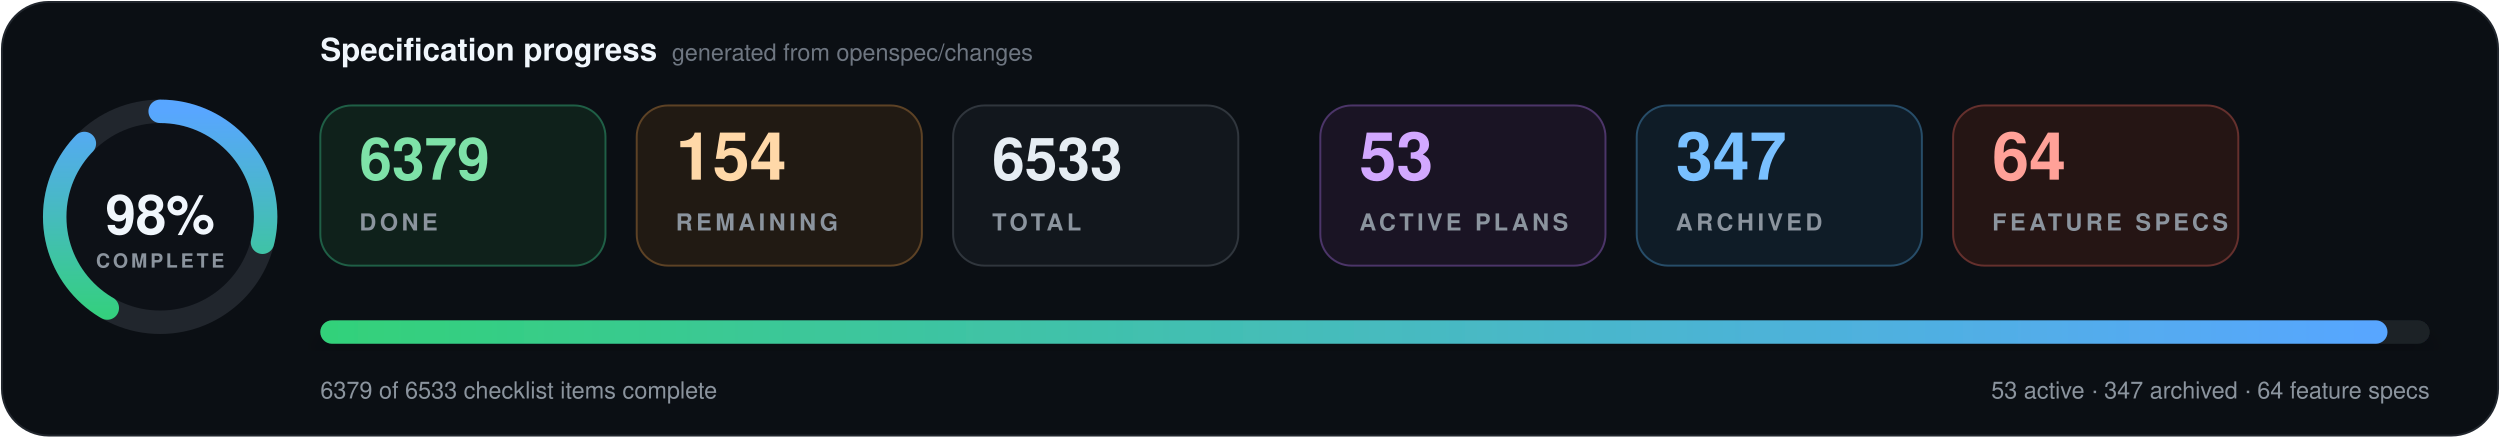
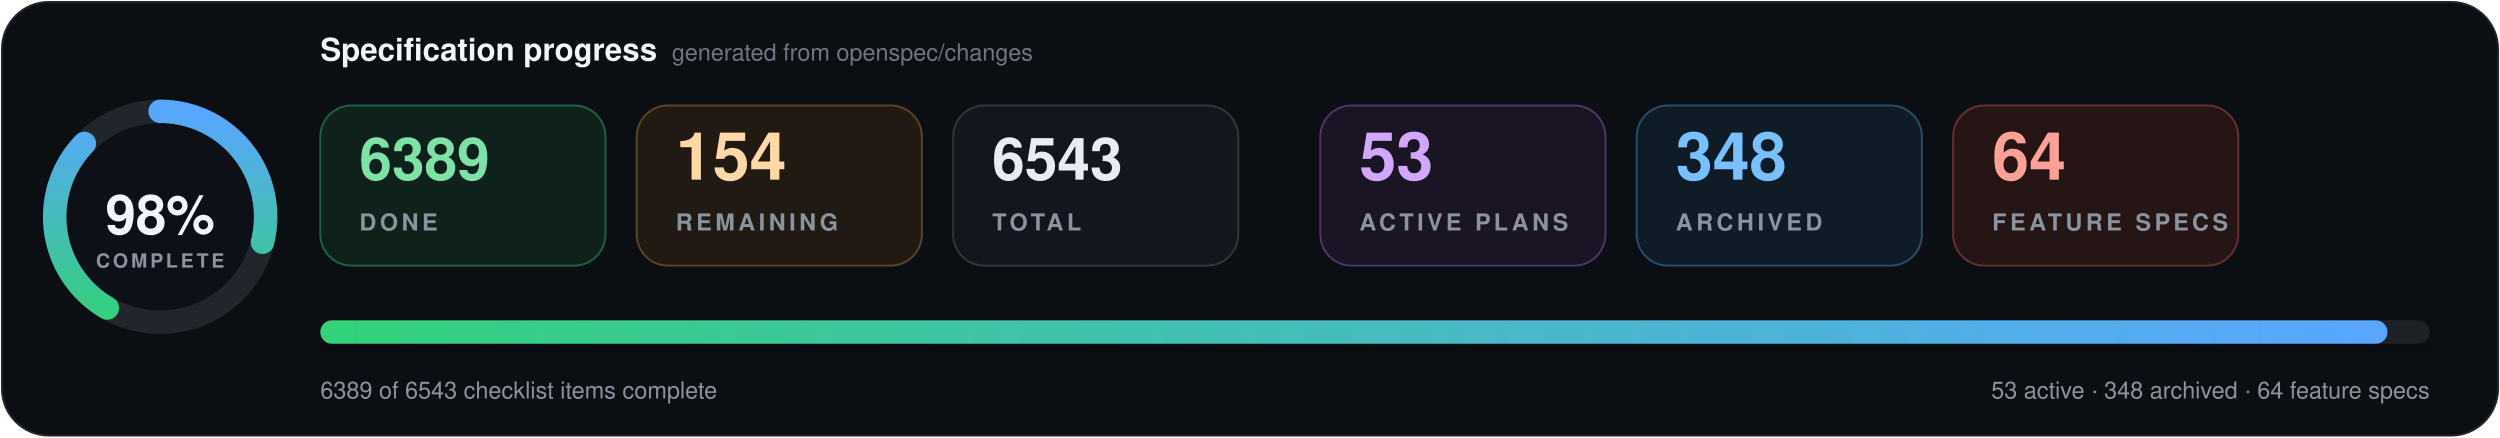
- <svg xmlns="http://www.w3.org/2000/svg" data-cache-version="1795713444" width="1280" height="224" viewBox="0 0 1280 224" role="img" aria-labelledby="title description" font-family="system-ui, -apple-system, BlinkMacSystemFont, 'Segoe UI', Helvetica, Arial, sans-serif" font-variant-numeric="tabular-nums">
+ <svg xmlns="http://www.w3.org/2000/svg" data-cache-version="1795726128" width="1280" height="224" viewBox="0 0 1280 224" role="img" aria-labelledby="title description" font-family="system-ui, -apple-system, BlinkMacSystemFont, 'Segoe UI', Helvetica, Arial, sans-serif" font-variant-numeric="tabular-nums">
  <defs>
    <linearGradient id="progress" x1="0" x2="1">
      <stop offset="0" stop-color="#33d17a" />
      <stop offset="1" stop-color="#58a6ff" />
    </linearGradient>
    <filter id="shadow" x="-10%" y="-20%" width="120%" height="150%">
      <feDropShadow dx="0" dy="7" stdDeviation="9" flood-color="#000" flood-opacity=".28" />
    </filter>
  </defs>
  <rect x="1" y="1" width="1278" height="222" rx="24" fill="#0b0f14" stroke="#21262d" />
  <g transform="translate(82 111)">
    <circle r="54" fill="#0d1117" stroke="#21262d" stroke-width="12" />
    <circle r="54" fill="none" stroke="url(#progress)" stroke-width="12" stroke-linecap="round" pathLength="100" stroke-dasharray="98 100" transform="rotate(-90)" />
    <text y="-1" text-anchor="middle" dominant-baseline="middle" fill="#f0f6fc" font-size="28" font-weight="800">98%</text>
    <text y="26" text-anchor="middle" fill="#8b949e" font-size="10" font-weight="700" letter-spacing="1.5">COMPLETE</text>
  </g>
  <text x="164" y="31" fill="#f0f6fc" font-size="16" font-weight="750">Specification progress</text>
  <text x="344" y="31" fill="#6e7681" font-size="12">generated from openspec/changes</text>
  <g transform="translate(164 54)">
    <rect width="146" height="82" rx="16" fill="#0f211b" stroke="#1f5f46" />
-     <text x="20" y="38" fill="#7ee2a8" font-size="30" font-weight="750">6379</text>
+     <text x="20" y="38" fill="#7ee2a8" font-size="30" font-weight="750">6389</text>
    <text x="20" y="64" fill="#8b949e" font-size="12" font-weight="700" letter-spacing="1.8">DONE</text>
  </g>
  <g transform="translate(326 54)">
    <rect width="146" height="82" rx="16" fill="#211a13" stroke="#5d4225" />
    <text x="20" y="38" fill="#ffd8a8" font-size="34" font-weight="750">154</text>
    <text x="20" y="64" fill="#8b949e" font-size="12" font-weight="700" letter-spacing="1.8">REMAINING</text>
  </g>
  <g transform="translate(488 54)">
    <rect width="146" height="82" rx="16" fill="#12171d" stroke="#30363d" />
-     <text x="20" y="38" fill="#e6edf3" font-size="30" font-weight="750">6533</text>
+     <text x="20" y="38" fill="#e6edf3" font-size="30" font-weight="750">6543</text>
    <text x="20" y="64" fill="#8b949e" font-size="12" font-weight="700" letter-spacing="1.8">TOTAL</text>
  </g>
  <g transform="translate(676 54)">
    <rect width="146" height="82" rx="16" fill="#1a1424" stroke="#4c3569" />
    <text x="20" y="38" fill="#d2a8ff" font-size="34" font-weight="750">53</text>
    <text x="20" y="64" fill="#8b949e" font-size="12" font-weight="700" letter-spacing="1.8">ACTIVE PLANS</text>
  </g>
  <g transform="translate(838 54)">
    <rect width="146" height="82" rx="16" fill="#0f1c27" stroke="#274d69" />
-     <text x="20" y="38" fill="#79c0ff" font-size="34" font-weight="750">347</text>
+     <text x="20" y="38" fill="#79c0ff" font-size="34" font-weight="750">348</text>
    <text x="20" y="64" fill="#8b949e" font-size="12" font-weight="700" letter-spacing="1.8">ARCHIVED</text>
  </g>
  <g transform="translate(1000 54)">
    <rect width="146" height="82" rx="16" fill="#251514" stroke="#65302d" />
    <text x="20" y="38" fill="#ffa198" font-size="34" font-weight="750">64</text>
    <text x="20" y="64" fill="#8b949e" font-size="12" font-weight="700" letter-spacing="1.8">FEATURE SPECS</text>
  </g>
  <g filter="url(#shadow)">
    <rect x="164" y="164" width="1080" height="12" rx="6" fill="#1b2128" />
    <rect x="164" y="164" width="1058.4" height="12" rx="6" fill="url(#progress)" />
  </g>
-   <text x="164" y="204" fill="#8b949e" font-size="12">6379 of 6533 checklist items complete</text>
-   <text x="1244" y="204" text-anchor="end" fill="#8b949e" font-size="12">53 active · 347 archived · 64 feature specs</text>
+   <text x="164" y="204" fill="#8b949e" font-size="12">6389 of 6543 checklist items complete</text>
+   <text x="1244" y="204" text-anchor="end" fill="#8b949e" font-size="12">53 active · 348 archived · 64 feature specs</text>
</svg>
